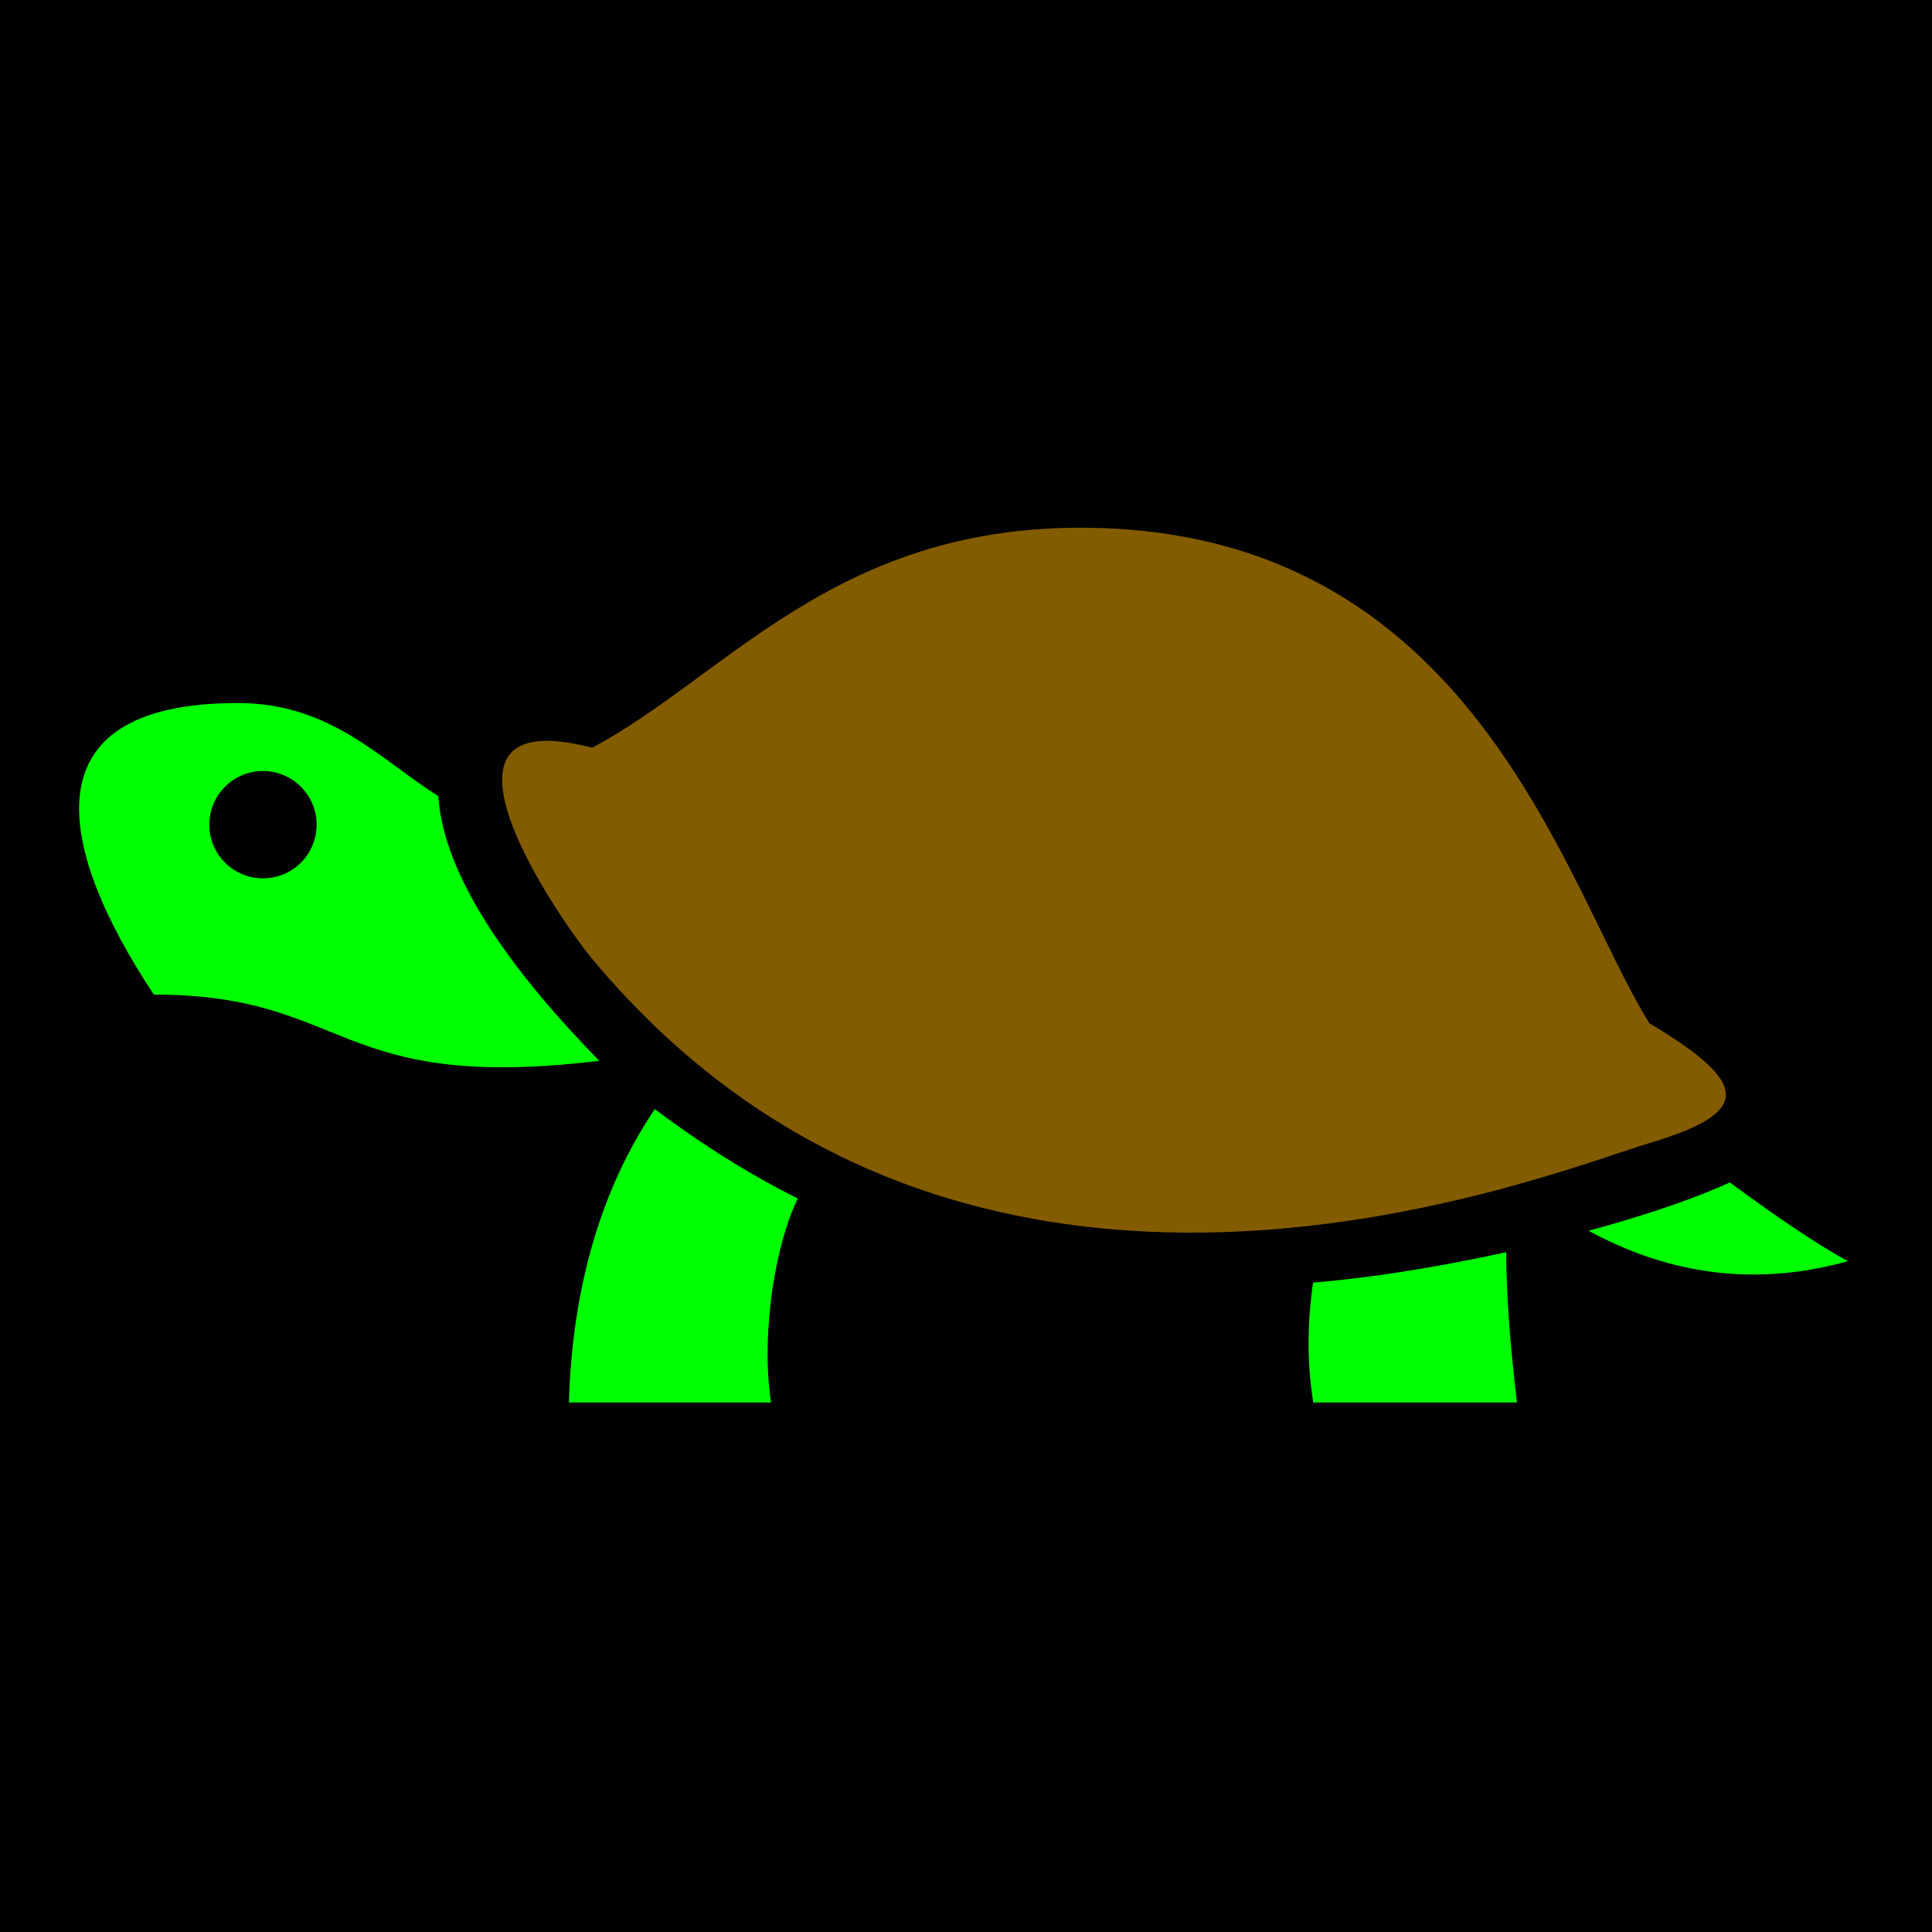
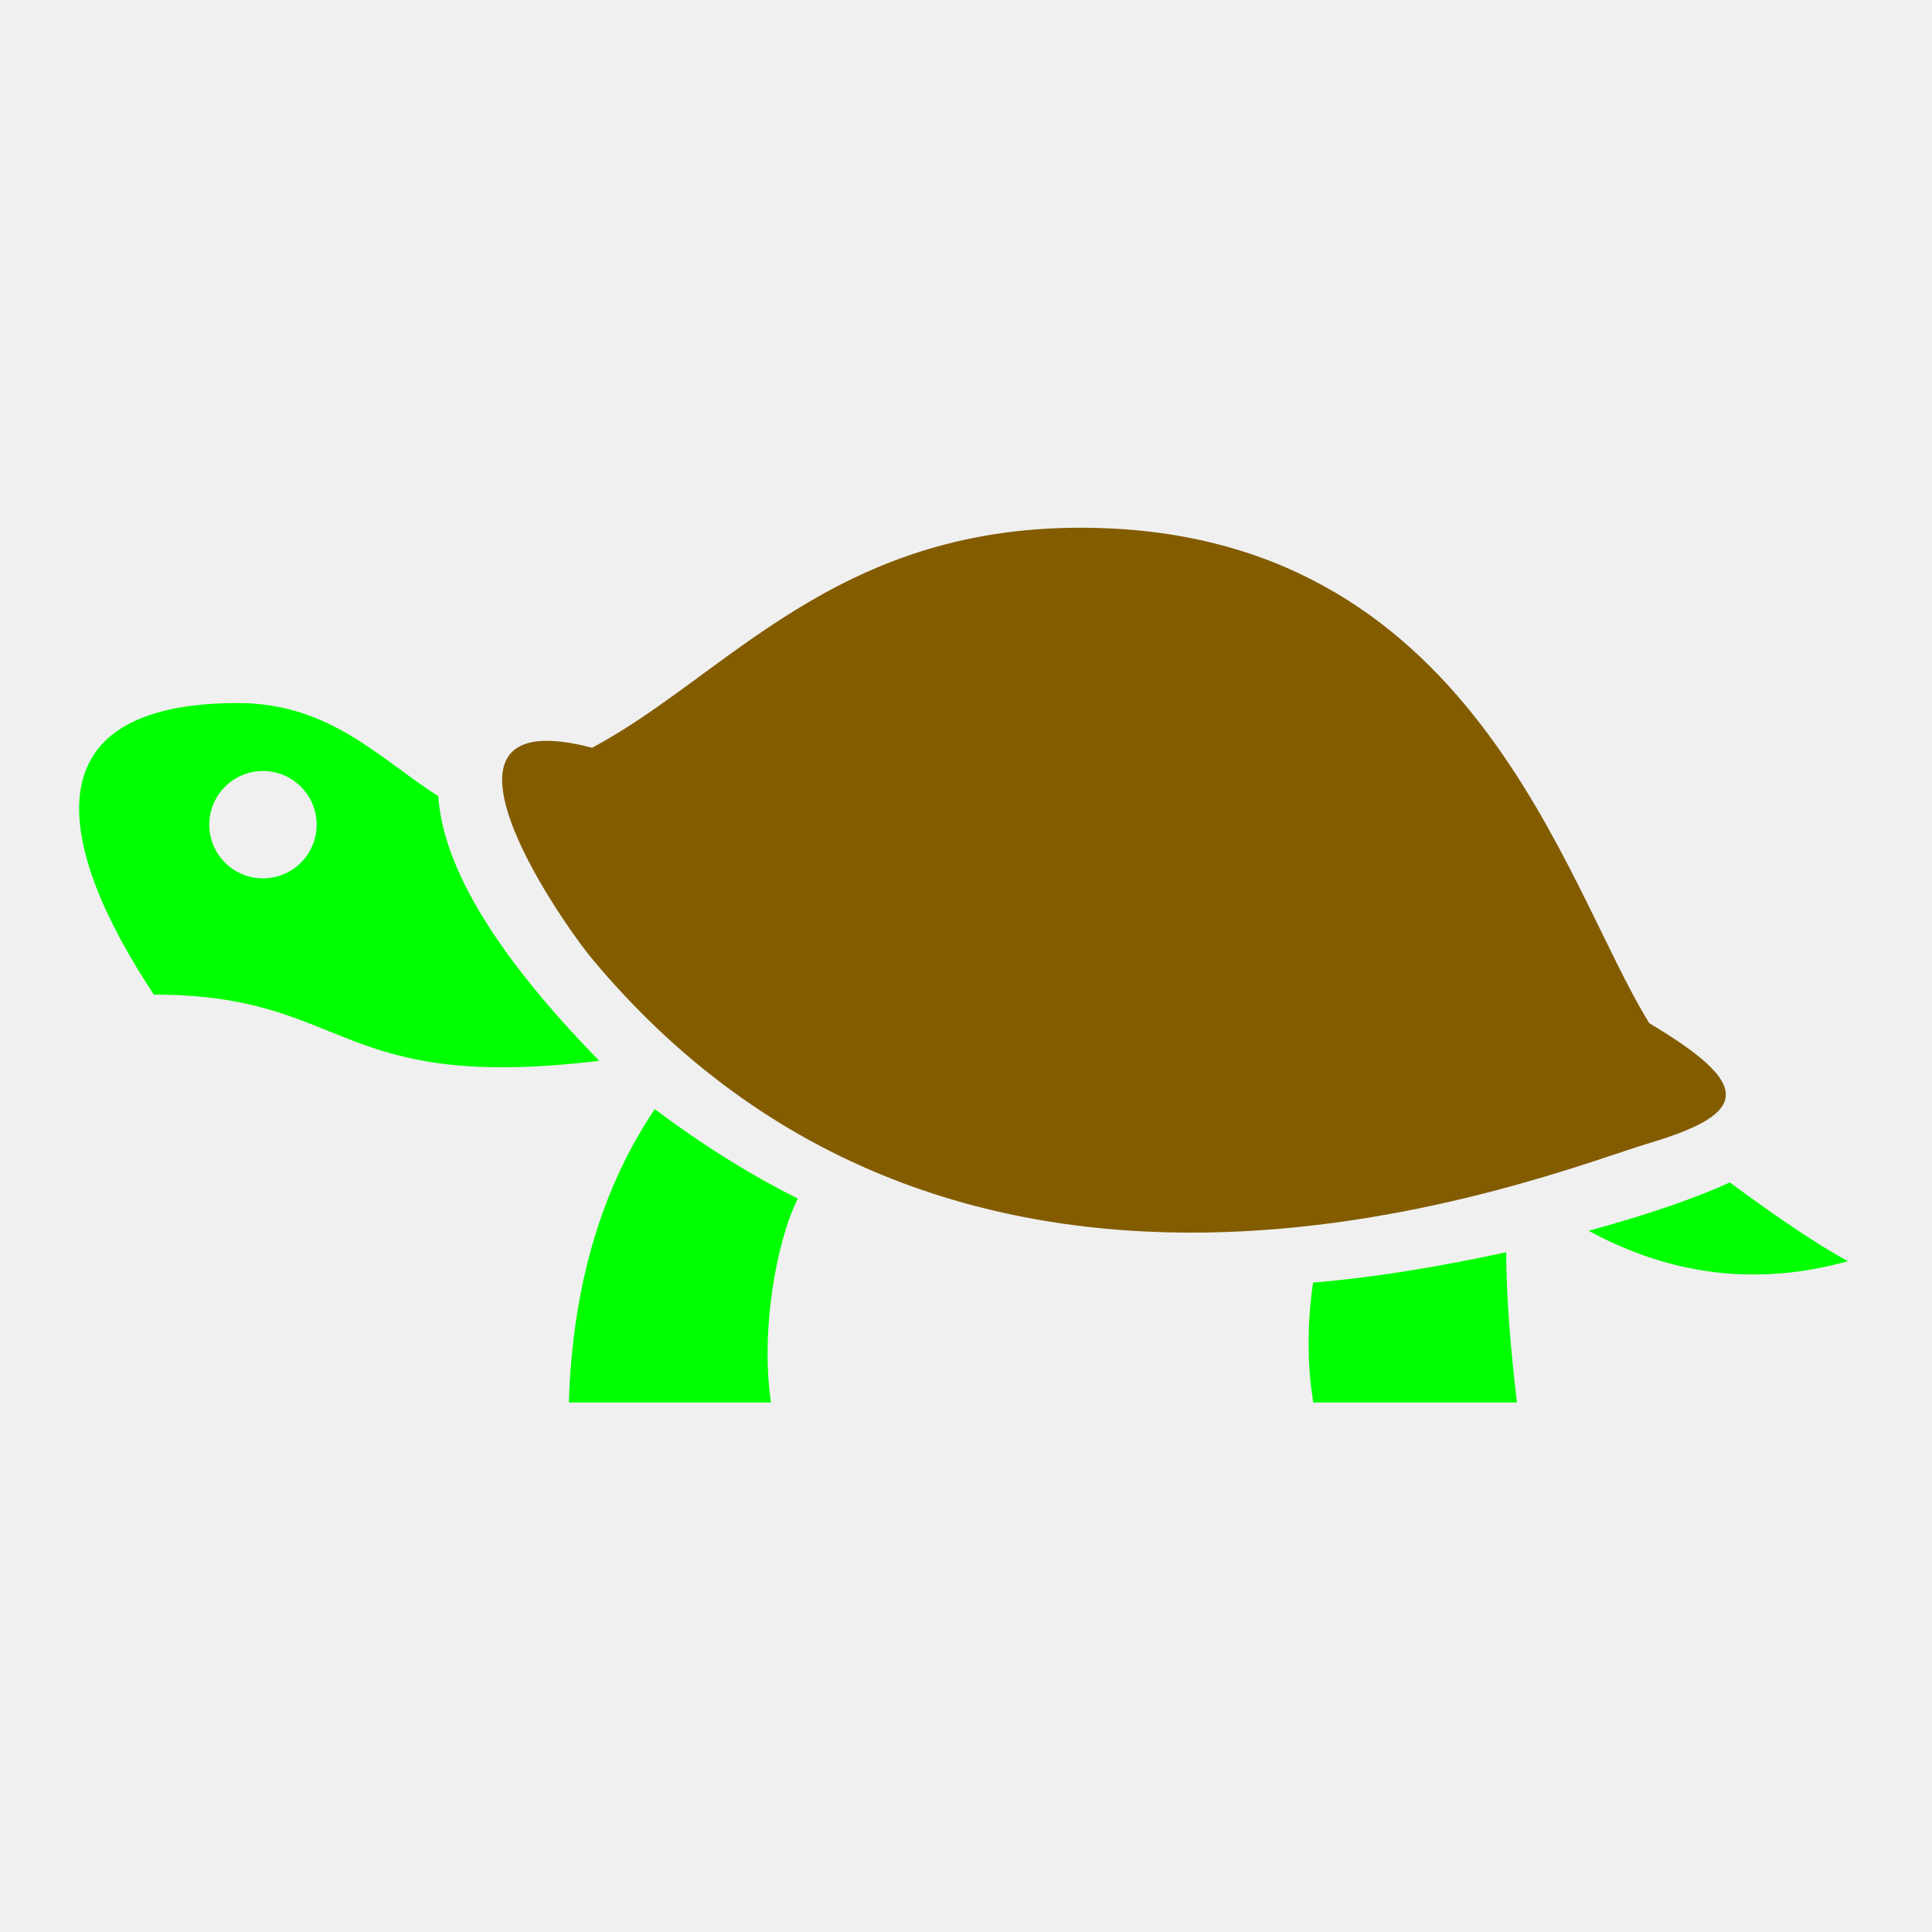
<svg xmlns="http://www.w3.org/2000/svg" viewBox="0 0 1080 1080" stroke="none">
  <defs>
    <mask id="eye">
      <rect width="100%" height="100%" fill="white" />
      <circle cx="147" cy="461" r="30" fill="black" />
    </mask>
  </defs>
-   <path fill="#000" d="M0,0h1080v1080h-1080z" />
  <path fill="#0F0" d="M734,784h114q-6,-50,-6,-84q-60,13,-108,17q-5,35,0,66" />
  <path fill="#0F0" d="M318,784h113c-6,-40,3,-90,15,-114q-40,-20,-80,-50q-45,67,-48,164" />
  <path fill="#0F0" mask="url(#eye)" d="M86,556c110,0,100,55,249,37q-86,-88,-90,-148c-32,-20,-60,-52,-112,-52c-120,0,-100,83,-47,163" />
  <path fill="#0F0" d="M888,688q48,-13,79,-27q42,31,66,44q-75,21,-145,-17" />
  <path fill="#835C00" d="M331,418c75,-40,135,-123,273,-123c220,0,270,200,318,277c57,34,57,50,0,67c-57,17,-380,150,-591,-103c-19,-23,-103,-145,0,-118" />
</svg>
